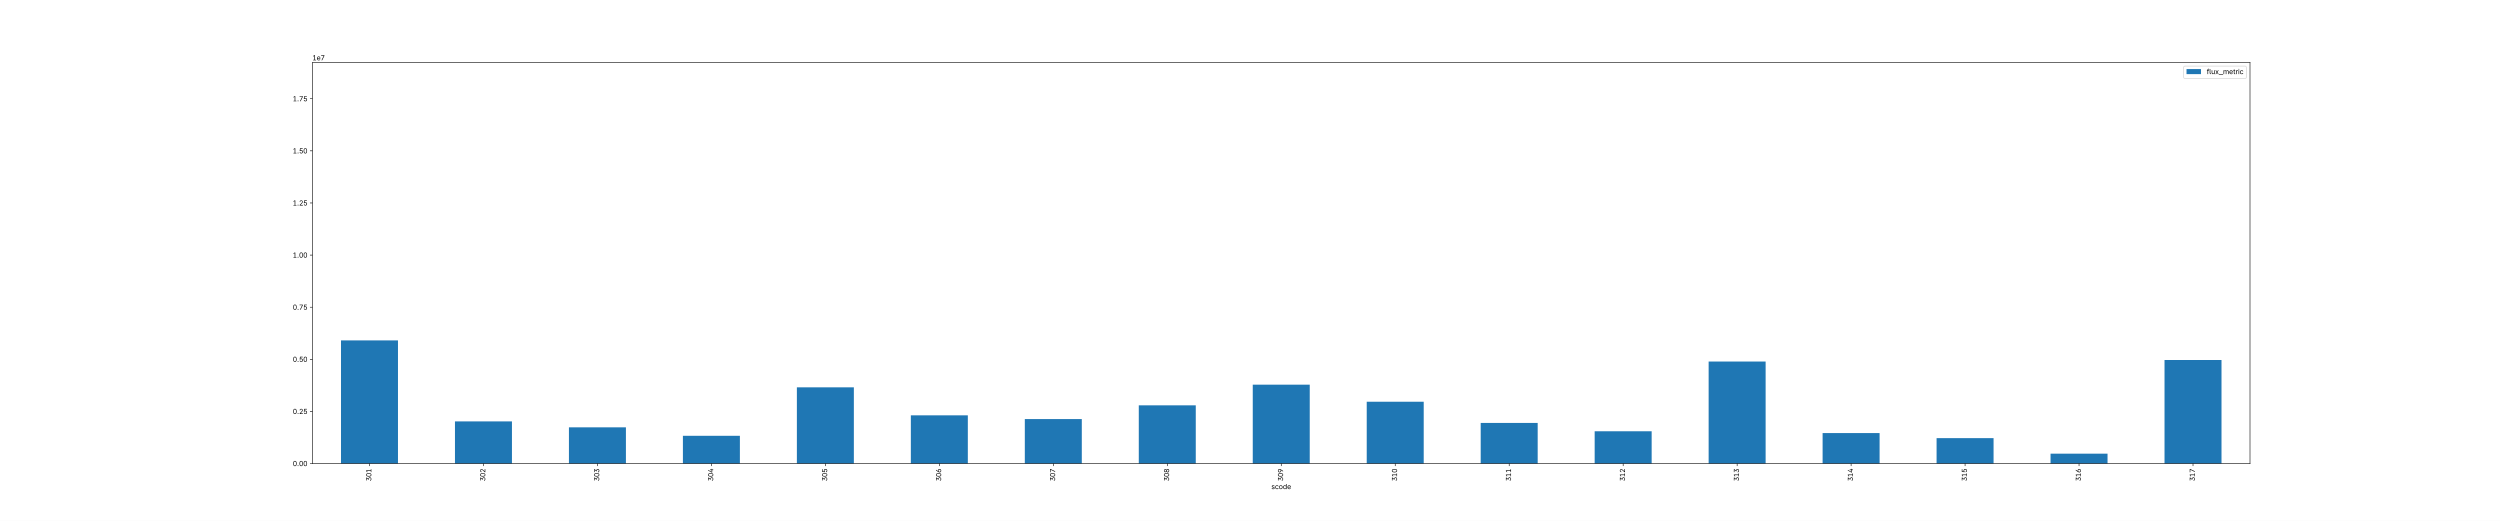
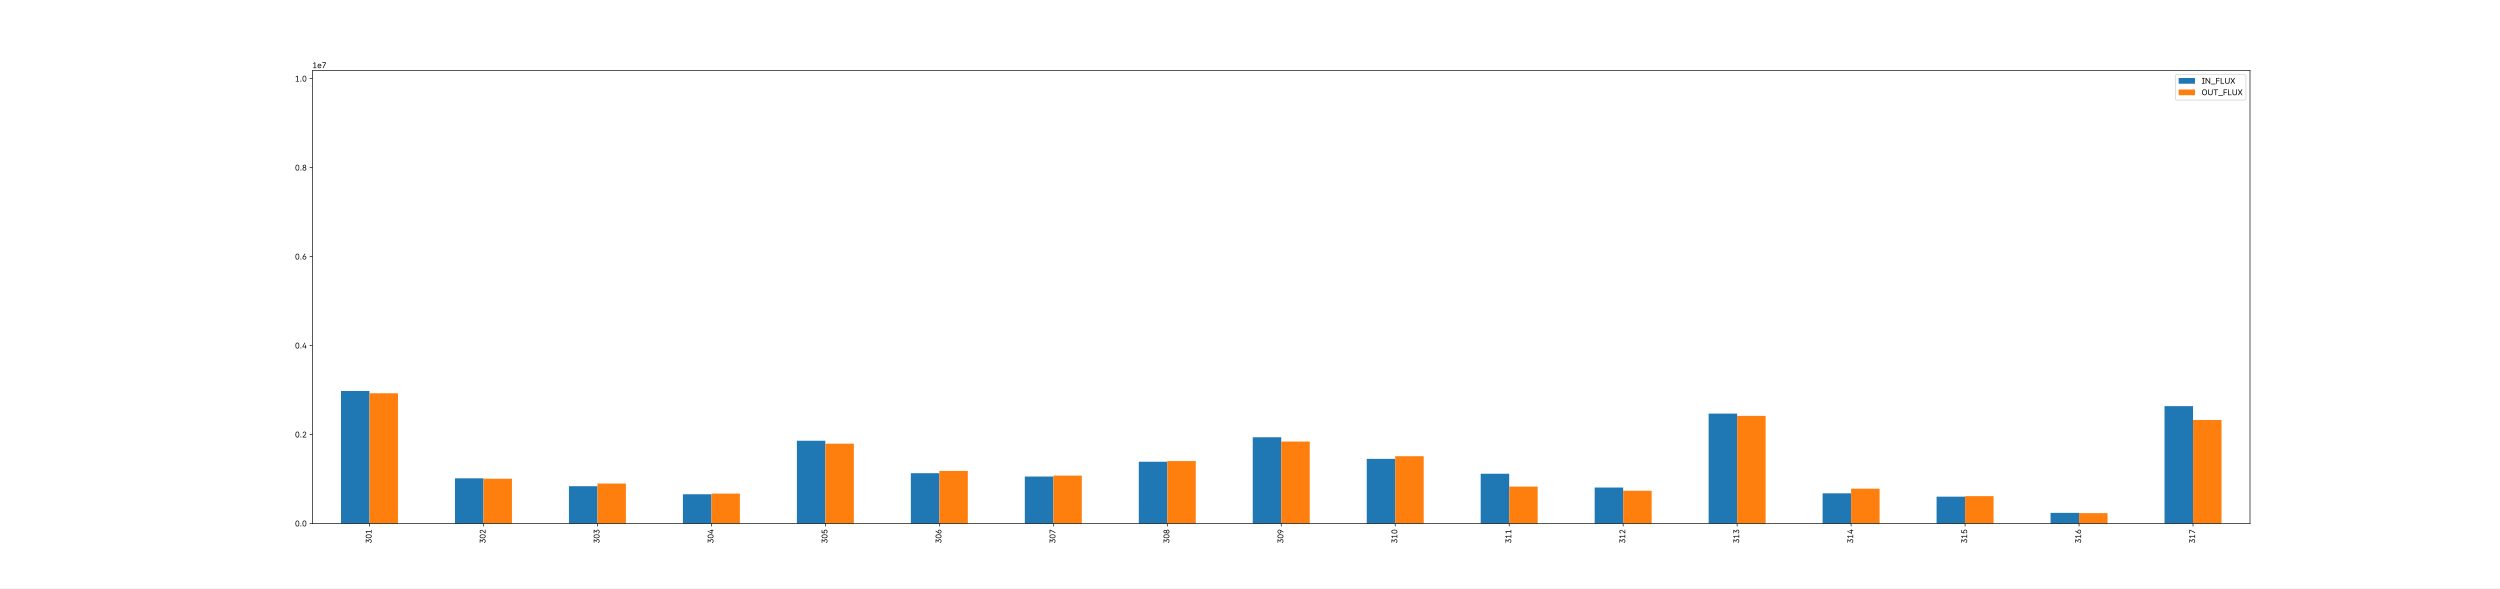
- <svg xmlns="http://www.w3.org/2000/svg" xmlns:xlink="http://www.w3.org/1999/xlink" width="3456pt" height="720pt" viewBox="0 0 3456 720" version="1.1">
+ <svg xmlns="http://www.w3.org/2000/svg" xmlns:xlink="http://www.w3.org/1999/xlink" width="3060pt" height="720pt" viewBox="0 0 3060 720" version="1.1">
  <defs>
    <style type="text/css">*{stroke-linejoin: round; stroke-linecap: butt}</style>
  </defs>
  <g id="figure_1">
    <g id="patch_1">
-       <path d="M 0 720  L 3456 720  L 3456 0  L 0 0  z " style="fill: #ffffff" />
+       <path d="M 0 720  L 3060 720  L 3060 0  L 0 0  z " style="fill: #ffffff" />
    </g>
    <g id="axes_1">
      <g id="patch_2">
-         <path d="M 432 640.8  L 3110.4 640.8  L 3110.4 86.4  L 432 86.4  z " style="fill: #ffffff" />
+         <path d="M 382.5 640.8  L 2754 640.8  L 2754 86.4  L 382.5 86.4  z " style="fill: #ffffff" />
      </g>
      <g id="patch_3">
-         <path d="M 471.388 640.8  L 550.165 640.8  L 550.165 470.548  L 471.388 470.548  z " clip-path="url(#p7e99a75a21)" style="fill: #1f77b4" />
+         <path d="M 417.375 640.8  L 452.25 640.8  L 452.25 478.588  L 417.375 478.588  z " clip-path="url(#p6470f93059)" style="fill: #1f77b4" />
      </g>
      <g id="patch_4">
-         <path d="M 628.941 640.8  L 707.718 640.8  L 707.718 582.51  L 628.941 582.51  z " clip-path="url(#p7e99a75a21)" style="fill: #1f77b4" />
+         <path d="M 556.875 640.8  L 591.75 640.8  L 591.75 585.468  L 556.875 585.468  z " clip-path="url(#p6470f93059)" style="fill: #1f77b4" />
      </g>
      <g id="patch_5">
-         <path d="M 786.494 640.8  L 865.271 640.8  L 865.271 590.714  L 786.494 590.714  z " clip-path="url(#p7e99a75a21)" style="fill: #1f77b4" />
+         <path d="M 696.375 640.8  L 731.25 640.8  L 731.25 595.101  L 696.375 595.101  z " clip-path="url(#p6470f93059)" style="fill: #1f77b4" />
      </g>
      <g id="patch_6">
-         <path d="M 944.047 640.8  L 1022.824 640.8  L 1022.824 602.447  L 944.047 602.447  z " clip-path="url(#p7e99a75a21)" style="fill: #1f77b4" />
+         <path d="M 835.875 640.8  L 870.75 640.8  L 870.75 604.973  L 835.875 604.973  z " clip-path="url(#p6470f93059)" style="fill: #1f77b4" />
      </g>
      <g id="patch_7">
-         <path d="M 1101.6 640.8  L 1180.376 640.8  L 1180.376 535.412  L 1101.6 535.412  z " clip-path="url(#p7e99a75a21)" style="fill: #1f77b4" />
+         <path d="M 975.375 640.8  L 1010.25 640.8  L 1010.25 539.424  L 975.375 539.424  z " clip-path="url(#p6470f93059)" style="fill: #1f77b4" />
      </g>
      <g id="patch_8">
-         <path d="M 1259.153 640.8  L 1337.929 640.8  L 1337.929 574.126  L 1259.153 574.126  z " clip-path="url(#p7e99a75a21)" style="fill: #1f77b4" />
+         <path d="M 1114.875 640.8  L 1149.75 640.8  L 1149.75 579.199  L 1114.875 579.199  z " clip-path="url(#p6470f93059)" style="fill: #1f77b4" />
      </g>
      <g id="patch_9">
-         <path d="M 1416.706 640.8  L 1495.482 640.8  L 1495.482 579.313  L 1416.706 579.313  z " clip-path="url(#p7e99a75a21)" style="fill: #1f77b4" />
+         <path d="M 1254.375 640.8  L 1289.25 640.8  L 1289.25 583.256  L 1254.375 583.256  z " clip-path="url(#p6470f93059)" style="fill: #1f77b4" />
      </g>
      <g id="patch_10">
-         <path d="M 1574.259 640.8  L 1653.035 640.8  L 1653.035 560.289  L 1574.259 560.289  z " clip-path="url(#p7e99a75a21)" style="fill: #1f77b4" />
+         <path d="M 1393.875 640.8  L 1428.75 640.8  L 1428.75 565.159  L 1393.875 565.159  z " clip-path="url(#p6470f93059)" style="fill: #1f77b4" />
      </g>
      <g id="patch_11">
-         <path d="M 1731.812 640.8  L 1810.588 640.8  L 1810.588 531.782  L 1731.812 531.782  z " clip-path="url(#p7e99a75a21)" style="fill: #1f77b4" />
+         <path d="M 1533.375 640.8  L 1568.25 640.8  L 1568.25 535.196  L 1533.375 535.196  z " clip-path="url(#p6470f93059)" style="fill: #1f77b4" />
      </g>
      <g id="patch_12">
-         <path d="M 1889.365 640.8  L 1968.141 640.8  L 1968.141 555.313  L 1889.365 555.313  z " clip-path="url(#p7e99a75a21)" style="fill: #1f77b4" />
+         <path d="M 1672.875 640.8  L 1707.75 640.8  L 1707.75 561.671  L 1672.875 561.671  z " clip-path="url(#p6470f93059)" style="fill: #1f77b4" />
      </g>
      <g id="patch_13">
-         <path d="M 2046.918 640.8  L 2125.694 640.8  L 2125.694 584.661  L 2046.918 584.661  z " clip-path="url(#p7e99a75a21)" style="fill: #1f77b4" />
+         <path d="M 1812.375 640.8  L 1847.25 640.8  L 1847.25 579.891  L 1812.375 579.891  z " clip-path="url(#p6470f93059)" style="fill: #1f77b4" />
      </g>
      <g id="patch_14">
-         <path d="M 2204.471 640.8  L 2283.247 640.8  L 2283.247 596.227  L 2204.471 596.227  z " clip-path="url(#p7e99a75a21)" style="fill: #1f77b4" />
+         <path d="M 1951.875 640.8  L 1986.75 640.8  L 1986.75 596.7  L 1951.875 596.7  z " clip-path="url(#p6470f93059)" style="fill: #1f77b4" />
      </g>
      <g id="patch_15">
-         <path d="M 2362.024 640.8  L 2440.8 640.8  L 2440.8 499.83  L 2362.024 499.83  z " clip-path="url(#p7e99a75a21)" style="fill: #1f77b4" />
+         <path d="M 2091.375 640.8  L 2126.25 640.8  L 2126.25 506.218  L 2091.375 506.218  z " clip-path="url(#p6470f93059)" style="fill: #1f77b4" />
      </g>
      <g id="patch_16">
-         <path d="M 2519.576 640.8  L 2598.353 640.8  L 2598.353 598.649  L 2519.576 598.649  z " clip-path="url(#p7e99a75a21)" style="fill: #1f77b4" />
+         <path d="M 2230.875 640.8  L 2265.75 640.8  L 2265.75 603.863  L 2230.875 603.863  z " clip-path="url(#p6470f93059)" style="fill: #1f77b4" />
      </g>
      <g id="patch_17">
-         <path d="M 2677.129 640.8  L 2755.906 640.8  L 2755.906 605.645  L 2677.129 605.645  z " clip-path="url(#p7e99a75a21)" style="fill: #1f77b4" />
+         <path d="M 2370.375 640.8  L 2405.25 640.8  L 2405.25 607.907  L 2370.375 607.907  z " clip-path="url(#p6470f93059)" style="fill: #1f77b4" />
      </g>
      <g id="patch_18">
-         <path d="M 2834.682 640.8  L 2913.459 640.8  L 2913.459 627.177  L 2834.682 627.177  z " clip-path="url(#p7e99a75a21)" style="fill: #1f77b4" />
+         <path d="M 2509.875 640.8  L 2544.75 640.8  L 2544.75 627.752  L 2509.875 627.752  z " clip-path="url(#p6470f93059)" style="fill: #1f77b4" />
      </g>
      <g id="patch_19">
-         <path d="M 2992.235 640.8  L 3071.012 640.8  L 3071.012 497.664  L 2992.235 497.664  z " clip-path="url(#p7e99a75a21)" style="fill: #1f77b4" />
+         <path d="M 2649.375 640.8  L 2684.25 640.8  L 2684.25 497.101  L 2649.375 497.101  z " clip-path="url(#p6470f93059)" style="fill: #1f77b4" />
+       </g>
+       <g id="patch_20">
+         <path d="M 452.25 640.8  L 487.125 640.8  L 487.125 481.322  L 452.25 481.322  z " clip-path="url(#p6470f93059)" style="fill: #ff7f0e" />
+       </g>
+       <g id="patch_21">
+         <path d="M 591.75 640.8  L 626.625 640.8  L 626.625 585.979  L 591.75 585.979  z " clip-path="url(#p6470f93059)" style="fill: #ff7f0e" />
+       </g>
+       <g id="patch_22">
+         <path d="M 731.25 640.8  L 766.125 640.8  L 766.125 591.86  L 731.25 591.86  z " clip-path="url(#p6470f93059)" style="fill: #ff7f0e" />
+       </g>
+       <g id="patch_23">
+         <path d="M 870.75 640.8  L 905.625 640.8  L 905.625 604.159  L 870.75 604.159  z " clip-path="url(#p6470f93059)" style="fill: #ff7f0e" />
+       </g>
+       <g id="patch_24">
+         <path d="M 1010.25 640.8  L 1045.125 640.8  L 1045.125 543.046  L 1010.25 543.046  z " clip-path="url(#p6470f93059)" style="fill: #ff7f0e" />
+       </g>
+       <g id="patch_25">
+         <path d="M 1149.75 640.8  L 1184.625 640.8  L 1184.625 576.422  L 1149.75 576.422  z " clip-path="url(#p6470f93059)" style="fill: #ff7f0e" />
+       </g>
+       <g id="patch_26">
+         <path d="M 1289.25 640.8  L 1324.125 640.8  L 1324.125 582.165  L 1289.25 582.165  z " clip-path="url(#p6470f93059)" style="fill: #ff7f0e" />
+       </g>
+       <g id="patch_27">
+         <path d="M 1428.75 640.8  L 1463.625 640.8  L 1463.625 564.315  L 1428.75 564.315  z " clip-path="url(#p6470f93059)" style="fill: #ff7f0e" />
+       </g>
+       <g id="patch_28">
+         <path d="M 1568.25 640.8  L 1603.125 640.8  L 1603.125 540.416  L 1568.25 540.416  z " clip-path="url(#p6470f93059)" style="fill: #ff7f0e" />
+       </g>
+       <g id="patch_29">
+         <path d="M 1707.75 640.8  L 1742.625 640.8  L 1742.625 558.4  L 1707.75 558.4  z " clip-path="url(#p6470f93059)" style="fill: #ff7f0e" />
+       </g>
+       <g id="patch_30">
+         <path d="M 1847.25 640.8  L 1882.125 640.8  L 1882.125 595.636  L 1847.25 595.636  z " clip-path="url(#p6470f93059)" style="fill: #ff7f0e" />
+       </g>
+       <g id="patch_31">
+         <path d="M 1986.75 640.8  L 2021.625 640.8  L 2021.625 600.679  L 1986.75 600.679  z " clip-path="url(#p6470f93059)" style="fill: #ff7f0e" />
+       </g>
+       <g id="patch_32">
+         <path d="M 2126.25 640.8  L 2161.125 640.8  L 2161.125 509.02  L 2126.25 509.02  z " clip-path="url(#p6470f93059)" style="fill: #ff7f0e" />
+       </g>
+       <g id="patch_33">
+         <path d="M 2265.75 640.8  L 2300.625 640.8  L 2300.625 598.093  L 2265.75 598.093  z " clip-path="url(#p6470f93059)" style="fill: #ff7f0e" />
+       </g>
+       <g id="patch_34">
+         <path d="M 2405.25 640.8  L 2440.125 640.8  L 2440.125 607.264  L 2405.25 607.264  z " clip-path="url(#p6470f93059)" style="fill: #ff7f0e" />
+       </g>
+       <g id="patch_35">
+         <path d="M 2544.75 640.8  L 2579.625 640.8  L 2579.625 628.107  L 2544.75 628.107  z " clip-path="url(#p6470f93059)" style="fill: #ff7f0e" />
+       </g>
+       <g id="patch_36">
+         <path d="M 2684.25 640.8  L 2719.125 640.8  L 2719.125 514.045  L 2684.25 514.045  z " clip-path="url(#p6470f93059)" style="fill: #ff7f0e" />
      </g>
      <g id="matplotlib.axis_1">
        <g id="xtick_1">
          <g id="line2d_1">
            <defs>
-               <path id="mb39571a59a" d="M 0 0  L 0 3.5  " style="stroke: #000000; stroke-width: 0.8" />
+               <path id="m55c221cd08" d="M 0 0  L 0 3.5  " style="stroke: #000000; stroke-width: 0.8" />
            </defs>
            <g>
-               <use xlink:href="#mb39571a59a" x="510.776" y="640.8" style="stroke: #000000; stroke-width: 0.8" />
+               <use xlink:href="#m55c221cd08" x="452.25" y="640.8" style="stroke: #000000; stroke-width: 0.8" />
            </g>
          </g>
          <g id="text_1">
-             <g transform="translate(513.3155 665.0875) rotate(-90) scale(0.1 -0.1)">
+             <g transform="translate(454.7891 665.0875) rotate(-90) scale(0.1 -0.1)">
              <defs>
                <path id="PretendardGOV-Regular-33" d="M 900 1144  Q 922 922 1048 762  Q 1175 603 1381 520  Q 1588 438 1844 438  Q 2119 438 2336 534  Q 2553 631 2678 823  Q 2803 1016 2800 1288  Q 2803 1547 2689 1755  Q 2575 1963 2325 2088  Q 2075 2213 1688 2213  L 1319 2213  L 1319 2656  L 2425 3988  L 2425 4025  L 544 4025  L 544 4525  L 3181 4525  L 3181 4119  L 2000 2681  L 2000 2644  Q 2384 2622 2693 2439  Q 3003 2256 3179 1953  Q 3356 1650 3356 1281  Q 3356 897 3161 590  Q 2966 284 2619 110  Q 2272 -63 1831 -63  Q 1428 -63 1093 82  Q 759 228 554 501  Q 350 775 325 1144  L 900 1144  z " transform="scale(0.015625)" />
                <path id="PretendardGOV-Regular-30" d="M 1844 -63  Q 1359 -63 1018 187  Q 678 438 501 920  Q 325 1403 325 2088  L 325 2438  Q 325 3125 501 3606  Q 678 4088 1018 4338  Q 1359 4588 1844 4588  Q 2325 4588 2664 4338  Q 3003 4088 3179 3606  Q 3356 3125 3356 2438  L 3356 2088  Q 3356 1403 3179 920  Q 3003 438 2664 187  Q 2325 -63 1844 -63  z M 1844 431  Q 2813 431 2813 2081  L 2813 2438  Q 2813 4094 1844 4094  Q 1356 4094 1115 3681  Q 875 3269 875 2438  L 875 2081  Q 875 1256 1115 843  Q 1356 431 1844 431  z " transform="scale(0.015625)" />
                <path id="PretendardGOV-Regular-31" d="M 2163 456  L 3144 456  L 3144 0  L 569 0  L 569 456  L 1600 456  L 1600 3938  L 1575 3938  L 569 3269  L 569 3844  L 1600 4525  L 2163 4525  L 2163 456  z " transform="scale(0.015625)" />
              </defs>
              <use xlink:href="#PretendardGOV-Regular-33" />
              <use xlink:href="#PretendardGOV-Regular-30" x="57.617" />
              <use xlink:href="#PretendardGOV-Regular-31" x="115.234" />
            </g>
          </g>
        </g>
        <g id="xtick_2">
          <g id="line2d_2">
            <g>
-               <use xlink:href="#mb39571a59a" x="668.329" y="640.8" style="stroke: #000000; stroke-width: 0.8" />
+               <use xlink:href="#m55c221cd08" x="591.75" y="640.8" style="stroke: #000000; stroke-width: 0.8" />
            </g>
          </g>
          <g id="text_2">
-             <g transform="translate(670.8685 665.0875) rotate(-90) scale(0.1 -0.1)">
+             <g transform="translate(594.2891 665.0875) rotate(-90) scale(0.1 -0.1)">
              <defs>
                <path id="PretendardGOV-Regular-32" d="M 481 406  L 1956 2038  Q 2238 2350 2391 2550  Q 2544 2750 2623 2937  Q 2703 3125 2706 3331  Q 2703 3559 2592 3734  Q 2481 3909 2290 4004  Q 2100 4100 1863 4100  Q 1613 4100 1427 3995  Q 1241 3891 1139 3697  Q 1038 3503 1038 3250  L 500 3250  Q 500 3641 679 3945  Q 859 4250 1175 4419  Q 1491 4588 1881 4588  Q 2266 4588 2573 4420  Q 2881 4253 3054 3965  Q 3228 3678 3231 3331  Q 3228 3075 3139 2840  Q 3050 2606 2839 2317  Q 2628 2028 2238 1606  L 1250 538  L 1250 500  L 3306 500  L 3306 0  L 481 0  L 481 406  z " transform="scale(0.015625)" />
              </defs>
              <use xlink:href="#PretendardGOV-Regular-33" />
              <use xlink:href="#PretendardGOV-Regular-30" x="57.617" />
              <use xlink:href="#PretendardGOV-Regular-32" x="115.234" />
            </g>
          </g>
        </g>
        <g id="xtick_3">
          <g id="line2d_3">
            <g>
-               <use xlink:href="#mb39571a59a" x="825.882" y="640.8" style="stroke: #000000; stroke-width: 0.8" />
+               <use xlink:href="#m55c221cd08" x="731.25" y="640.8" style="stroke: #000000; stroke-width: 0.8" />
            </g>
          </g>
          <g id="text_3">
-             <g transform="translate(828.4214 665.0875) rotate(-90) scale(0.1 -0.1)">
+             <g transform="translate(733.7891 665.0875) rotate(-90) scale(0.1 -0.1)">
              <use xlink:href="#PretendardGOV-Regular-33" />
              <use xlink:href="#PretendardGOV-Regular-30" x="57.617" />
              <use xlink:href="#PretendardGOV-Regular-33" x="115.234" />
            </g>
          </g>
        </g>
        <g id="xtick_4">
          <g id="line2d_4">
            <g>
-               <use xlink:href="#mb39571a59a" x="983.435" y="640.8" style="stroke: #000000; stroke-width: 0.8" />
+               <use xlink:href="#m55c221cd08" x="870.75" y="640.8" style="stroke: #000000; stroke-width: 0.8" />
            </g>
          </g>
          <g id="text_4">
-             <g transform="translate(985.9744 665.0875) rotate(-90) scale(0.1 -0.1)">
+             <g transform="translate(873.2891 665.0875) rotate(-90) scale(0.1 -0.1)">
              <defs>
                <path id="PretendardGOV-Regular-34" d="M 231 1388  L 1994 4525  L 2550 4525  L 825 1456  L 825 1419  L 2313 1419  L 2313 2831  L 2844 2831  L 2844 1419  L 3450 1419  L 3450 925  L 2844 925  L 2844 0  L 2313 0  L 2313 925  L 231 925  L 231 1388  z " transform="scale(0.015625)" />
              </defs>
              <use xlink:href="#PretendardGOV-Regular-33" />
              <use xlink:href="#PretendardGOV-Regular-30" x="57.617" />
              <use xlink:href="#PretendardGOV-Regular-34" x="115.234" />
            </g>
          </g>
        </g>
        <g id="xtick_5">
          <g id="line2d_5">
            <g>
-               <use xlink:href="#mb39571a59a" x="1140.988" y="640.8" style="stroke: #000000; stroke-width: 0.8" />
+               <use xlink:href="#m55c221cd08" x="1010.25" y="640.8" style="stroke: #000000; stroke-width: 0.8" />
            </g>
          </g>
          <g id="text_5">
-             <g transform="translate(1143.527 665.0875) rotate(-90) scale(0.1 -0.1)">
+             <g transform="translate(1012.789 665.0875) rotate(-90) scale(0.1 -0.1)">
              <defs>
                <path id="PretendardGOV-Regular-35" d="M 1888 -63  Q 1500 -63 1183 92  Q 866 247 677 520  Q 488 794 469 1138  L 1025 1138  Q 1041 938 1158 777  Q 1275 616 1467 523  Q 1659 431 1888 431  Q 2159 431 2373 561  Q 2588 691 2709 919  Q 2831 1147 2831 1431  Q 2831 1725 2704 1956  Q 2578 2188 2354 2320  Q 2131 2453 1850 2456  Q 1572 2463 1373 2366  Q 1175 2269 1063 2050  L 513 2050  L 813 4525  L 3175 4525  L 3175 4025  L 1294 4025  L 1138 2700  L 1188 2700  Q 1309 2816 1514 2889  Q 1719 2963 1944 2963  Q 2350 2963 2678 2766  Q 3006 2569 3193 2222  Q 3381 1875 3381 1444  Q 3381 1016 3187 672  Q 2994 328 2653 132  Q 2313 -63 1888 -63  z " transform="scale(0.015625)" />
              </defs>
              <use xlink:href="#PretendardGOV-Regular-33" />
              <use xlink:href="#PretendardGOV-Regular-30" x="57.617" />
              <use xlink:href="#PretendardGOV-Regular-35" x="115.234" />
            </g>
          </g>
        </g>
        <g id="xtick_6">
          <g id="line2d_6">
            <g>
-               <use xlink:href="#mb39571a59a" x="1298.541" y="640.8" style="stroke: #000000; stroke-width: 0.8" />
+               <use xlink:href="#m55c221cd08" x="1149.75" y="640.8" style="stroke: #000000; stroke-width: 0.8" />
            </g>
          </g>
          <g id="text_6">
-             <g transform="translate(1301.08 665.0875) rotate(-90) scale(0.1 -0.1)">
+             <g transform="translate(1152.289 665.0875) rotate(-90) scale(0.1 -0.1)">
              <defs>
                <path id="PretendardGOV-Regular-36" d="M 1838 -63  Q 1416 -63 1064 131  Q 713 325 509 659  Q 306 994 306 1394  Q 306 1734 473 2104  Q 641 2475 1000 3006  L 2019 4525  L 2663 4525  L 1444 2713  L 1475 2688  Q 1550 2763 1694 2809  Q 1838 2856 2031 2856  Q 2419 2856 2728 2662  Q 3038 2469 3209 2134  Q 3381 1800 3381 1394  Q 3381 994 3175 659  Q 2969 325 2616 131  Q 2263 -63 1838 -63  z M 1844 431  Q 2131 431 2356 556  Q 2581 681 2706 906  Q 2831 1131 2831 1419  Q 2831 1706 2706 1932  Q 2581 2159 2356 2286  Q 2131 2413 1844 2413  Q 1556 2413 1329 2286  Q 1103 2159 976 1932  Q 850 1706 850 1419  Q 850 1131 976 906  Q 1103 681 1329 556  Q 1556 431 1844 431  z " transform="scale(0.015625)" />
              </defs>
              <use xlink:href="#PretendardGOV-Regular-33" />
              <use xlink:href="#PretendardGOV-Regular-30" x="57.617" />
              <use xlink:href="#PretendardGOV-Regular-36" x="115.234" />
            </g>
          </g>
        </g>
        <g id="xtick_7">
          <g id="line2d_7">
            <g>
-               <use xlink:href="#mb39571a59a" x="1456.094" y="640.8" style="stroke: #000000; stroke-width: 0.8" />
+               <use xlink:href="#m55c221cd08" x="1289.25" y="640.8" style="stroke: #000000; stroke-width: 0.8" />
            </g>
          </g>
          <g id="text_7">
-             <g transform="translate(1458.633 665.0875) rotate(-90) scale(0.1 -0.1)">
+             <g transform="translate(1291.789 665.0875) rotate(-90) scale(0.1 -0.1)">
              <defs>
                <path id="PretendardGOV-Regular-37" d="M 2681 3994  L 2681 4025  L 425 4025  L 425 4525  L 3275 4525  L 3275 4000  L 1313 0  L 719 0  L 2681 3994  z " transform="scale(0.015625)" />
              </defs>
              <use xlink:href="#PretendardGOV-Regular-33" />
              <use xlink:href="#PretendardGOV-Regular-30" x="57.617" />
              <use xlink:href="#PretendardGOV-Regular-37" x="115.234" />
            </g>
          </g>
        </g>
        <g id="xtick_8">
          <g id="line2d_8">
            <g>
-               <use xlink:href="#mb39571a59a" x="1613.647" y="640.8" style="stroke: #000000; stroke-width: 0.8" />
+               <use xlink:href="#m55c221cd08" x="1428.75" y="640.8" style="stroke: #000000; stroke-width: 0.8" />
            </g>
          </g>
          <g id="text_8">
-             <g transform="translate(1616.186 665.0875) rotate(-90) scale(0.1 -0.1)">
+             <g transform="translate(1431.289 665.0875) rotate(-90) scale(0.1 -0.1)">
              <defs>
                <path id="PretendardGOV-Regular-38" d="M 1844 -63  Q 1394 -63 1042 100  Q 691 263 495 550  Q 300 838 300 1200  Q 300 1481 415 1728  Q 531 1975 731 2139  Q 931 2303 1175 2350  L 1175 2375  Q 959 2431 800 2578  Q 641 2725 553 2936  Q 466 3147 463 3388  Q 466 3728 644 4001  Q 822 4275 1136 4431  Q 1450 4588 1844 4588  Q 2231 4588 2543 4431  Q 2856 4275 3036 4001  Q 3216 3728 3219 3388  Q 3216 3147 3127 2936  Q 3038 2725 2878 2578  Q 2719 2431 2506 2375  L 2506 2350  Q 2750 2303 2950 2139  Q 3150 1975 3267 1728  Q 3384 1481 3388 1200  Q 3384 838 3187 550  Q 2991 263 2641 100  Q 2291 -63 1844 -63  z M 1844 431  Q 2144 431 2366 531  Q 2588 631 2706 811  Q 2825 991 2825 1231  Q 2825 1481 2698 1679  Q 2572 1878 2348 1989  Q 2125 2100 1844 2100  Q 1563 2100 1336 1987  Q 1109 1875 982 1678  Q 856 1481 863 1231  Q 856 994 975 812  Q 1094 631 1317 531  Q 1541 431 1844 431  z M 1844 2575  Q 2081 2575 2270 2670  Q 2459 2766 2564 2941  Q 2669 3116 2669 3344  Q 2669 3569 2564 3741  Q 2459 3913 2271 4006  Q 2084 4100 1844 4100  Q 1597 4100 1408 4006  Q 1219 3913 1116 3741  Q 1013 3569 1013 3344  Q 1013 3116 1119 2941  Q 1225 2766 1414 2670  Q 1603 2575 1844 2575  z " transform="scale(0.015625)" />
              </defs>
              <use xlink:href="#PretendardGOV-Regular-33" />
              <use xlink:href="#PretendardGOV-Regular-30" x="57.617" />
              <use xlink:href="#PretendardGOV-Regular-38" x="115.234" />
            </g>
          </g>
        </g>
        <g id="xtick_9">
          <g id="line2d_9">
            <g>
-               <use xlink:href="#mb39571a59a" x="1771.2" y="640.8" style="stroke: #000000; stroke-width: 0.8" />
+               <use xlink:href="#m55c221cd08" x="1568.25" y="640.8" style="stroke: #000000; stroke-width: 0.8" />
            </g>
          </g>
          <g id="text_9">
-             <g transform="translate(1773.739 665.0875) rotate(-90) scale(0.1 -0.1)">
+             <g transform="translate(1570.789 665.0875) rotate(-90) scale(0.1 -0.1)">
              <defs>
                <path id="PretendardGOV-Regular-39" d="M 1850 4588  Q 2272 4588 2623 4394  Q 2975 4200 3178 3865  Q 3381 3531 3381 3131  Q 3381 2791 3214 2420  Q 3047 2050 2688 1519  L 1669 0  L 1025 0  L 2244 1813  L 2213 1838  Q 2138 1763 1994 1716  Q 1850 1669 1656 1669  Q 1269 1669 959 1862  Q 650 2056 478 2390  Q 306 2725 306 3131  Q 306 3531 512 3865  Q 719 4200 1072 4394  Q 1425 4588 1850 4588  z M 1844 4094  Q 1556 4094 1331 3969  Q 1106 3844 981 3619  Q 856 3394 856 3106  Q 856 2819 981 2592  Q 1106 2366 1331 2239  Q 1556 2113 1844 2113  Q 2131 2113 2357 2239  Q 2584 2366 2711 2592  Q 2838 2819 2838 3106  Q 2838 3394 2711 3619  Q 2584 3844 2357 3969  Q 2131 4094 1844 4094  z " transform="scale(0.015625)" />
              </defs>
              <use xlink:href="#PretendardGOV-Regular-33" />
              <use xlink:href="#PretendardGOV-Regular-30" x="57.617" />
              <use xlink:href="#PretendardGOV-Regular-39" x="115.234" />
            </g>
          </g>
        </g>
        <g id="xtick_10">
          <g id="line2d_10">
            <g>
-               <use xlink:href="#mb39571a59a" x="1928.753" y="640.8" style="stroke: #000000; stroke-width: 0.8" />
+               <use xlink:href="#m55c221cd08" x="1707.75" y="640.8" style="stroke: #000000; stroke-width: 0.8" />
            </g>
          </g>
          <g id="text_10">
-             <g transform="translate(1931.292 665.0875) rotate(-90) scale(0.1 -0.1)">
+             <g transform="translate(1710.289 665.0875) rotate(-90) scale(0.1 -0.1)">
              <use xlink:href="#PretendardGOV-Regular-33" />
              <use xlink:href="#PretendardGOV-Regular-31" x="57.617" />
              <use xlink:href="#PretendardGOV-Regular-30" x="115.234" />
            </g>
          </g>
        </g>
        <g id="xtick_11">
          <g id="line2d_11">
            <g>
-               <use xlink:href="#mb39571a59a" x="2086.306" y="640.8" style="stroke: #000000; stroke-width: 0.8" />
+               <use xlink:href="#m55c221cd08" x="1847.25" y="640.8" style="stroke: #000000; stroke-width: 0.8" />
            </g>
          </g>
          <g id="text_11">
-             <g transform="translate(2088.845 665.0875) rotate(-90) scale(0.1 -0.1)">
+             <g transform="translate(1849.789 665.0875) rotate(-90) scale(0.1 -0.1)">
              <use xlink:href="#PretendardGOV-Regular-33" />
              <use xlink:href="#PretendardGOV-Regular-31" x="57.617" />
              <use xlink:href="#PretendardGOV-Regular-31" x="115.234" />
            </g>
          </g>
        </g>
        <g id="xtick_12">
          <g id="line2d_12">
            <g>
-               <use xlink:href="#mb39571a59a" x="2243.859" y="640.8" style="stroke: #000000; stroke-width: 0.8" />
+               <use xlink:href="#m55c221cd08" x="1986.75" y="640.8" style="stroke: #000000; stroke-width: 0.8" />
            </g>
          </g>
          <g id="text_12">
-             <g transform="translate(2246.398 665.0875) rotate(-90) scale(0.1 -0.1)">
+             <g transform="translate(1989.289 665.0875) rotate(-90) scale(0.1 -0.1)">
              <use xlink:href="#PretendardGOV-Regular-33" />
              <use xlink:href="#PretendardGOV-Regular-31" x="57.617" />
              <use xlink:href="#PretendardGOV-Regular-32" x="115.234" />
            </g>
          </g>
        </g>
        <g id="xtick_13">
          <g id="line2d_13">
            <g>
-               <use xlink:href="#mb39571a59a" x="2401.412" y="640.8" style="stroke: #000000; stroke-width: 0.8" />
+               <use xlink:href="#m55c221cd08" x="2126.25" y="640.8" style="stroke: #000000; stroke-width: 0.8" />
            </g>
          </g>
          <g id="text_13">
-             <g transform="translate(2403.951 665.0875) rotate(-90) scale(0.1 -0.1)">
+             <g transform="translate(2128.789 665.0875) rotate(-90) scale(0.1 -0.1)">
              <use xlink:href="#PretendardGOV-Regular-33" />
              <use xlink:href="#PretendardGOV-Regular-31" x="57.617" />
              <use xlink:href="#PretendardGOV-Regular-33" x="115.234" />
            </g>
          </g>
        </g>
        <g id="xtick_14">
          <g id="line2d_14">
            <g>
-               <use xlink:href="#mb39571a59a" x="2558.965" y="640.8" style="stroke: #000000; stroke-width: 0.8" />
+               <use xlink:href="#m55c221cd08" x="2265.75" y="640.8" style="stroke: #000000; stroke-width: 0.8" />
            </g>
          </g>
          <g id="text_14">
-             <g transform="translate(2561.504 665.0875) rotate(-90) scale(0.1 -0.1)">
+             <g transform="translate(2268.289 665.0875) rotate(-90) scale(0.1 -0.1)">
              <use xlink:href="#PretendardGOV-Regular-33" />
              <use xlink:href="#PretendardGOV-Regular-31" x="57.617" />
              <use xlink:href="#PretendardGOV-Regular-34" x="115.234" />
            </g>
          </g>
        </g>
        <g id="xtick_15">
          <g id="line2d_15">
            <g>
-               <use xlink:href="#mb39571a59a" x="2716.518" y="640.8" style="stroke: #000000; stroke-width: 0.8" />
+               <use xlink:href="#m55c221cd08" x="2405.25" y="640.8" style="stroke: #000000; stroke-width: 0.8" />
            </g>
          </g>
          <g id="text_15">
-             <g transform="translate(2719.057 665.0875) rotate(-90) scale(0.1 -0.1)">
+             <g transform="translate(2407.789 665.0875) rotate(-90) scale(0.1 -0.1)">
              <use xlink:href="#PretendardGOV-Regular-33" />
              <use xlink:href="#PretendardGOV-Regular-31" x="57.617" />
              <use xlink:href="#PretendardGOV-Regular-35" x="115.234" />
            </g>
          </g>
        </g>
        <g id="xtick_16">
          <g id="line2d_16">
            <g>
-               <use xlink:href="#mb39571a59a" x="2874.071" y="640.8" style="stroke: #000000; stroke-width: 0.8" />
+               <use xlink:href="#m55c221cd08" x="2544.75" y="640.8" style="stroke: #000000; stroke-width: 0.8" />
            </g>
          </g>
          <g id="text_16">
-             <g transform="translate(2876.61 665.0875) rotate(-90) scale(0.1 -0.1)">
+             <g transform="translate(2547.289 665.0875) rotate(-90) scale(0.1 -0.1)">
              <use xlink:href="#PretendardGOV-Regular-33" />
              <use xlink:href="#PretendardGOV-Regular-31" x="57.617" />
              <use xlink:href="#PretendardGOV-Regular-36" x="115.234" />
            </g>
          </g>
        </g>
        <g id="xtick_17">
          <g id="line2d_17">
            <g>
-               <use xlink:href="#mb39571a59a" x="3031.624" y="640.8" style="stroke: #000000; stroke-width: 0.8" />
+               <use xlink:href="#m55c221cd08" x="2684.25" y="640.8" style="stroke: #000000; stroke-width: 0.8" />
            </g>
          </g>
          <g id="text_17">
-             <g transform="translate(3034.163 665.0875) rotate(-90) scale(0.1 -0.1)">
+             <g transform="translate(2686.789 665.0875) rotate(-90) scale(0.1 -0.1)">
              <use xlink:href="#PretendardGOV-Regular-33" />
              <use xlink:href="#PretendardGOV-Regular-31" x="57.617" />
              <use xlink:href="#PretendardGOV-Regular-37" x="115.234" />
            </g>
-           </g>
-         </g>
-         <g id="text_18">
-           <g transform="translate(1757.518 676.1578) scale(0.1 -0.1)">
-             <defs>
-               <path id="PretendardGOV-Regular-73" d="M 2319 2513  Q 2259 2734 2089 2857  Q 1919 2981 1631 2981  Q 1425 2981 1261 2914  Q 1097 2847 1005 2730  Q 913 2613 913 2469  Q 913 2300 1055 2181  Q 1197 2063 1494 1994  L 2000 1869  Q 2456 1759 2681 1532  Q 2906 1306 2906 950  Q 2906 653 2748 423  Q 2591 194 2291 62  Q 1991 -69 1575 -69  Q 1003 -69 668 176  Q 334 422 269 888  L 831 888  Q 878 641 1059 520  Q 1241 400 1563 400  Q 1925 400 2137 540  Q 2350 681 2350 919  Q 2350 1100 2215 1220  Q 2081 1341 1794 1406  L 1281 1525  Q 838 1628 606 1862  Q 375 2097 375 2438  Q 375 2725 533 2953  Q 691 3181 977 3309  Q 1263 3438 1631 3438  Q 1975 3438 2237 3322  Q 2500 3206 2654 2997  Q 2809 2788 2844 2513  L 2319 2513  z " transform="scale(0.015625)" />
-               <path id="PretendardGOV-Regular-63" d="M 1819 -69  Q 1347 -69 995 154  Q 644 378 456 775  Q 269 1172 269 1681  Q 269 2194 461 2592  Q 653 2991 1001 3214  Q 1350 3438 1806 3438  Q 2166 3438 2456 3305  Q 2747 3172 2930 2930  Q 3113 2688 3156 2369  L 2619 2369  Q 2581 2531 2475 2665  Q 2369 2800 2201 2881  Q 2034 2963 1819 2963  Q 1519 2963 1289 2806  Q 1059 2650 932 2364  Q 806 2078 806 1700  Q 806 1309 929 1018  Q 1053 728 1283 570  Q 1513 413 1819 413  Q 2122 413 2336 567  Q 2550 722 2619 1000  L 3156 1000  Q 3113 694 2938 451  Q 2763 209 2475 70  Q 2188 -69 1819 -69  z " transform="scale(0.015625)" />
-               <path id="PretendardGOV-Regular-6f" d="M 1819 -69  Q 1359 -69 1007 148  Q 656 366 462 762  Q 269 1159 269 1681  Q 269 2203 462 2601  Q 656 3000 1007 3219  Q 1359 3438 1819 3438  Q 2275 3438 2623 3219  Q 2972 3000 3164 2601  Q 3356 2203 3356 1681  Q 3356 1159 3164 762  Q 2972 366 2623 148  Q 2275 -69 1819 -69  z M 1819 406  Q 2147 406 2372 579  Q 2597 753 2708 1042  Q 2819 1331 2819 1681  Q 2819 2031 2708 2322  Q 2597 2613 2372 2788  Q 2147 2963 1819 2963  Q 1484 2963 1257 2788  Q 1031 2613 918 2322  Q 806 2031 806 1681  Q 806 1331 918 1042  Q 1031 753 1257 579  Q 1484 406 1819 406  z " transform="scale(0.015625)" />
-               <path id="PretendardGOV-Regular-64" d="M 1713 -69  Q 1291 -69 964 147  Q 638 363 453 761  Q 269 1159 269 1688  Q 269 2216 453 2612  Q 638 3009 966 3223  Q 1294 3438 1719 3438  Q 2019 3438 2216 3339  Q 2413 3241 2506 3130  Q 2600 3019 2700 2856  L 2738 2856  L 2738 4525  L 3281 4525  L 3281 0  L 2756 0  L 2756 519  L 2700 519  Q 2594 353 2498 240  Q 2403 128 2206 29  Q 2009 -69 1713 -69  z M 1788 413  Q 2091 413 2309 573  Q 2528 734 2642 1026  Q 2756 1319 2756 1700  Q 2756 2078 2645 2361  Q 2534 2644 2315 2800  Q 2097 2956 1788 2956  Q 1472 2956 1253 2792  Q 1034 2628 923 2343  Q 813 2059 813 1700  Q 813 1331 923 1039  Q 1034 747 1254 580  Q 1475 413 1788 413  z " transform="scale(0.015625)" />
-               <path id="PretendardGOV-Regular-65" d="M 1856 -69  Q 1372 -69 1012 147  Q 653 363 461 756  Q 269 1150 269 1669  Q 269 2188 461 2589  Q 653 2991 1001 3214  Q 1350 3438 1806 3438  Q 2191 3438 2522 3267  Q 2853 3097 3061 2717  Q 3269 2338 3269 1744  L 3269 1519  L 806 1519  Q 819 1166 953 916  Q 1088 666 1320 536  Q 1553 406 1856 406  Q 2144 406 2342 514  Q 2541 622 2644 794  L 3219 794  Q 3138 538 2948 342  Q 2759 147 2479 39  Q 2200 -69 1856 -69  z M 2725 1975  Q 2725 2259 2611 2482  Q 2497 2706 2287 2834  Q 2078 2963 1806 2963  Q 1522 2963 1301 2828  Q 1081 2694 954 2467  Q 828 2241 809 1975  L 2725 1975  z " transform="scale(0.015625)" />
-             </defs>
-             <use xlink:href="#PretendardGOV-Regular-73" />
-             <use xlink:href="#PretendardGOV-Regular-63" x="49.609" />
-             <use xlink:href="#PretendardGOV-Regular-6f" x="102.539" />
-             <use xlink:href="#PretendardGOV-Regular-64" x="159.277" />
-             <use xlink:href="#PretendardGOV-Regular-65" x="218.359" />
          </g>
        </g>
      </g>
      <g id="matplotlib.axis_2">
        <g id="ytick_1">
          <g id="line2d_18">
            <defs>
-               <path id="mf306124f87" d="M 0 0  L -3.5 0  " style="stroke: #000000; stroke-width: 0.8" />
+               <path id="me5d9520968" d="M 0 0  L -3.5 0  " style="stroke: #000000; stroke-width: 0.8" />
            </defs>
            <g>
-               <use xlink:href="#mf306124f87" x="432" y="640.8" style="stroke: #000000; stroke-width: 0.8" />
-             </g>
-           </g>
-           <g id="text_19">
-             <g transform="translate(404.8313 644.3352) scale(0.1 -0.1)">
+               <use xlink:href="#me5d9520968" x="382.5" y="640.8" style="stroke: #000000; stroke-width: 0.8" />
+             </g>
+           </g>
+           <g id="text_18">
+             <g transform="translate(361.0938 644.3352) scale(0.1 -0.1)">
              <defs>
                <path id="PretendardGOV-Regular-2e" d="M 919 -38  Q 809 -38 717 17  Q 625 72 570 165  Q 516 259 519 369  Q 516 475 570 567  Q 625 659 717 714  Q 809 769 919 769  Q 1025 769 1117 714  Q 1209 659 1264 567  Q 1319 475 1319 369  Q 1319 259 1264 165  Q 1209 72 1117 17  Q 1025 -38 919 -38  z " transform="scale(0.015625)" />
              </defs>
              <use xlink:href="#PretendardGOV-Regular-30" />
              <use xlink:href="#PretendardGOV-Regular-2e" x="57.617" />
              <use xlink:href="#PretendardGOV-Regular-30" x="86.426" />
-               <use xlink:href="#PretendardGOV-Regular-30" x="144.043" />
            </g>
          </g>
        </g>
        <g id="ytick_2">
          <g id="line2d_19">
            <g>
-               <use xlink:href="#mf306124f87" x="432" y="568.757" style="stroke: #000000; stroke-width: 0.8" />
-             </g>
-           </g>
-           <g id="text_20">
-             <g transform="translate(404.8313 572.292) scale(0.1 -0.1)">
+               <use xlink:href="#me5d9520968" x="382.5" y="531.9" style="stroke: #000000; stroke-width: 0.8" />
+             </g>
+           </g>
+           <g id="text_19">
+             <g transform="translate(361.0938 535.4349) scale(0.1 -0.1)">
              <use xlink:href="#PretendardGOV-Regular-30" />
              <use xlink:href="#PretendardGOV-Regular-2e" x="57.617" />
              <use xlink:href="#PretendardGOV-Regular-32" x="86.426" />
-               <use xlink:href="#PretendardGOV-Regular-35" x="144.043" />
            </g>
          </g>
        </g>
        <g id="ytick_3">
          <g id="line2d_20">
            <g>
-               <use xlink:href="#mf306124f87" x="432" y="496.714" style="stroke: #000000; stroke-width: 0.8" />
-             </g>
-           </g>
-           <g id="text_21">
-             <g transform="translate(404.8313 500.2488) scale(0.1 -0.1)">
+               <use xlink:href="#me5d9520968" x="382.5" y="422.999" style="stroke: #000000; stroke-width: 0.8" />
+             </g>
+           </g>
+           <g id="text_20">
+             <g transform="translate(361.0938 426.5346) scale(0.1 -0.1)">
              <use xlink:href="#PretendardGOV-Regular-30" />
              <use xlink:href="#PretendardGOV-Regular-2e" x="57.617" />
-               <use xlink:href="#PretendardGOV-Regular-35" x="86.426" />
-               <use xlink:href="#PretendardGOV-Regular-30" x="144.043" />
+               <use xlink:href="#PretendardGOV-Regular-34" x="86.426" />
            </g>
          </g>
        </g>
        <g id="ytick_4">
          <g id="line2d_21">
            <g>
-               <use xlink:href="#mf306124f87" x="432" y="424.67" style="stroke: #000000; stroke-width: 0.8" />
-             </g>
-           </g>
-           <g id="text_22">
-             <g transform="translate(404.8313 428.2056) scale(0.1 -0.1)">
+               <use xlink:href="#me5d9520968" x="382.5" y="314.099" style="stroke: #000000; stroke-width: 0.8" />
+             </g>
+           </g>
+           <g id="text_21">
+             <g transform="translate(361.0938 317.6343) scale(0.1 -0.1)">
              <use xlink:href="#PretendardGOV-Regular-30" />
              <use xlink:href="#PretendardGOV-Regular-2e" x="57.617" />
-               <use xlink:href="#PretendardGOV-Regular-37" x="86.426" />
-               <use xlink:href="#PretendardGOV-Regular-35" x="144.043" />
+               <use xlink:href="#PretendardGOV-Regular-36" x="86.426" />
            </g>
          </g>
        </g>
        <g id="ytick_5">
          <g id="line2d_22">
            <g>
-               <use xlink:href="#mf306124f87" x="432" y="352.627" style="stroke: #000000; stroke-width: 0.8" />
+               <use xlink:href="#me5d9520968" x="382.5" y="205.199" style="stroke: #000000; stroke-width: 0.8" />
+             </g>
+           </g>
+           <g id="text_22">
+             <g transform="translate(361.0938 208.734) scale(0.1 -0.1)">
+               <use xlink:href="#PretendardGOV-Regular-30" />
+               <use xlink:href="#PretendardGOV-Regular-2e" x="57.617" />
+               <use xlink:href="#PretendardGOV-Regular-38" x="86.426" />
+             </g>
+           </g>
+         </g>
+         <g id="ytick_6">
+           <g id="line2d_23">
+             <g>
+               <use xlink:href="#me5d9520968" x="382.5" y="96.298" style="stroke: #000000; stroke-width: 0.8" />
            </g>
          </g>
          <g id="text_23">
-             <g transform="translate(404.8313 356.1624) scale(0.1 -0.1)">
+             <g transform="translate(361.0938 99.83365) scale(0.1 -0.1)">
              <use xlink:href="#PretendardGOV-Regular-31" />
              <use xlink:href="#PretendardGOV-Regular-2e" x="57.617" />
              <use xlink:href="#PretendardGOV-Regular-30" x="86.426" />
-               <use xlink:href="#PretendardGOV-Regular-30" x="144.043" />
-             </g>
-           </g>
-         </g>
-         <g id="ytick_6">
-           <g id="line2d_23">
-             <g>
-               <use xlink:href="#mf306124f87" x="432" y="280.584" style="stroke: #000000; stroke-width: 0.8" />
-             </g>
-           </g>
-           <g id="text_24">
-             <g transform="translate(404.8313 284.1193) scale(0.1 -0.1)">
-               <use xlink:href="#PretendardGOV-Regular-31" />
-               <use xlink:href="#PretendardGOV-Regular-2e" x="57.617" />
-               <use xlink:href="#PretendardGOV-Regular-32" x="86.426" />
-               <use xlink:href="#PretendardGOV-Regular-35" x="144.043" />
-             </g>
-           </g>
-         </g>
-         <g id="ytick_7">
-           <g id="line2d_24">
-             <g>
-               <use xlink:href="#mf306124f87" x="432" y="208.541" style="stroke: #000000; stroke-width: 0.8" />
-             </g>
-           </g>
-           <g id="text_25">
-             <g transform="translate(404.8313 212.0761) scale(0.1 -0.1)">
-               <use xlink:href="#PretendardGOV-Regular-31" />
-               <use xlink:href="#PretendardGOV-Regular-2e" x="57.617" />
-               <use xlink:href="#PretendardGOV-Regular-35" x="86.426" />
-               <use xlink:href="#PretendardGOV-Regular-30" x="144.043" />
-             </g>
-           </g>
-         </g>
-         <g id="ytick_8">
-           <g id="line2d_25">
-             <g>
-               <use xlink:href="#mf306124f87" x="432" y="136.498" style="stroke: #000000; stroke-width: 0.8" />
-             </g>
-           </g>
-           <g id="text_26">
-             <g transform="translate(404.8313 140.0329) scale(0.1 -0.1)">
-               <use xlink:href="#PretendardGOV-Regular-31" />
-               <use xlink:href="#PretendardGOV-Regular-2e" x="57.617" />
-               <use xlink:href="#PretendardGOV-Regular-37" x="86.426" />
-               <use xlink:href="#PretendardGOV-Regular-35" x="144.043" />
-             </g>
-           </g>
-         </g>
-         <g id="text_27">
-           <g transform="translate(432 83.4) scale(0.1 -0.1)">
+             </g>
+           </g>
+         </g>
+         <g id="text_24">
+           <g transform="translate(382.5 83.4) scale(0.1 -0.1)">
+             <defs>
+               <path id="PretendardGOV-Regular-65" d="M 1856 -69  Q 1372 -69 1012 147  Q 653 363 461 756  Q 269 1150 269 1669  Q 269 2188 461 2589  Q 653 2991 1001 3214  Q 1350 3438 1806 3438  Q 2191 3438 2522 3267  Q 2853 3097 3061 2717  Q 3269 2338 3269 1744  L 3269 1519  L 806 1519  Q 819 1166 953 916  Q 1088 666 1320 536  Q 1553 406 1856 406  Q 2144 406 2342 514  Q 2541 622 2644 794  L 3219 794  Q 3138 538 2948 342  Q 2759 147 2479 39  Q 2200 -69 1856 -69  z M 2725 1975  Q 2725 2259 2611 2482  Q 2497 2706 2287 2834  Q 2078 2963 1806 2963  Q 1522 2963 1301 2828  Q 1081 2694 954 2467  Q 828 2241 809 1975  L 2725 1975  z " transform="scale(0.015625)" />
+             </defs>
            <use xlink:href="#PretendardGOV-Regular-31" />
            <use xlink:href="#PretendardGOV-Regular-65" x="57.617" />
            <use xlink:href="#PretendardGOV-Regular-37" x="112.891" />
          </g>
        </g>
      </g>
-       <g id="patch_20">
-         <path d="M 432 640.8  L 432 86.4  " style="fill: none; stroke: #000000; stroke-width: 0.8; stroke-linejoin: miter; stroke-linecap: square" />
-       </g>
-       <g id="patch_21">
-         <path d="M 3110.4 640.8  L 3110.4 86.4  " style="fill: none; stroke: #000000; stroke-width: 0.8; stroke-linejoin: miter; stroke-linecap: square" />
-       </g>
-       <g id="patch_22">
-         <path d="M 432 640.8  L 3110.4 640.8  " style="fill: none; stroke: #000000; stroke-width: 0.8; stroke-linejoin: miter; stroke-linecap: square" />
-       </g>
-       <g id="patch_23">
-         <path d="M 432 86.4  L 3110.4 86.4  " style="fill: none; stroke: #000000; stroke-width: 0.8; stroke-linejoin: miter; stroke-linecap: square" />
+       <g id="patch_37">
+         <path d="M 382.5 640.8  L 382.5 86.4  " style="fill: none; stroke: #000000; stroke-width: 0.8; stroke-linejoin: miter; stroke-linecap: square" />
+       </g>
+       <g id="patch_38">
+         <path d="M 2754 640.8  L 2754 86.4  " style="fill: none; stroke: #000000; stroke-width: 0.8; stroke-linejoin: miter; stroke-linecap: square" />
+       </g>
+       <g id="patch_39">
+         <path d="M 382.5 640.8  L 2754 640.8  " style="fill: none; stroke: #000000; stroke-width: 0.8; stroke-linejoin: miter; stroke-linecap: square" />
+       </g>
+       <g id="patch_40">
+         <path d="M 382.5 86.4  L 2754 86.4  " style="fill: none; stroke: #000000; stroke-width: 0.8; stroke-linejoin: miter; stroke-linecap: square" />
      </g>
      <g id="legend_1">
-         <g id="patch_24">
-           <path d="M 3020.653 108.463  L 3103.4 108.463  Q 3105.4 108.463 3105.4 106.463  L 3105.4 93.4  Q 3105.4 91.4 3103.4 91.4  L 3020.653 91.4  Q 3018.653 91.4 3018.653 93.4  L 3018.653 106.463  Q 3018.653 108.463 3020.653 108.463  z " style="fill: #ffffff; opacity: 0.8; stroke: #cccccc; stroke-linejoin: miter" />
-         </g>
-         <g id="patch_25">
-           <path d="M 3022.653 102.47  L 3042.653 102.47  L 3042.653 95.47  L 3022.653 95.47  z " style="fill: #1f77b4" />
-         </g>
-         <g id="text_28">
-           <g transform="translate(3050.653 102.4703) scale(0.1 -0.1)">
+         <g id="patch_41">
+           <path d="M 2664.694 122.525  L 2747 122.525  Q 2749 122.525 2749 120.525  L 2749 93.4  Q 2749 91.4 2747 91.4  L 2664.694 91.4  Q 2662.694 91.4 2662.694 93.4  L 2662.694 120.525  Q 2662.694 122.525 2664.694 122.525  z " style="fill: #ffffff; opacity: 0.8; stroke: #cccccc; stroke-linejoin: miter" />
+         </g>
+         <g id="patch_42">
+           <path d="M 2666.694 102.47  L 2686.694 102.47  L 2686.694 95.47  L 2666.694 95.47  z " style="fill: #1f77b4" />
+         </g>
+         <g id="text_25">
+           <g transform="translate(2694.694 102.4703) scale(0.1 -0.1)">
            <defs>
-               <path id="PretendardGOV-Regular-66" d="M 1950 2944  L 1200 2944  L 1200 0  L 656 0  L 656 2944  L 113 2944  L 113 3394  L 656 3394  L 656 3856  Q 656 4128 773 4326  Q 891 4525 1109 4631  Q 1328 4738 1625 4738  Q 1800 4738 2025 4700  L 2025 4219  Q 1875 4244 1744 4244  Q 1463 4244 1331 4122  Q 1200 4000 1200 3738  L 1200 3394  L 1950 3394  L 1950 2944  z " transform="scale(0.015625)" />
-               <path id="PretendardGOV-Regular-6c" d="M 969 1031  Q 969 494 1425 494  L 1525 494  L 1525 0  L 1413 0  Q 928 0 679 272  Q 431 544 431 1031  L 431 4525  L 969 4525  L 969 1031  z " transform="scale(0.015625)" />
-               <path id="PretendardGOV-Regular-75" d="M 2575 3394  L 3106 3394  L 3106 0  L 2575 0  L 2575 575  L 2538 575  Q 2406 297 2151 126  Q 1897 -44 1531 -44  Q 1203 -44 956 98  Q 709 241 570 528  Q 431 816 431 1238  L 431 3394  L 969 3394  L 969 1275  Q 969 1034 1062 853  Q 1156 672 1323 573  Q 1491 475 1706 475  Q 1909 475 2111 578  Q 2313 681 2444 889  Q 2575 1097 2575 1394  L 2575 3394  z " transform="scale(0.015625)" />
-               <path id="PretendardGOV-Regular-78" d="M 1638 2013  L 2444 3394  L 3063 3394  L 1969 1700  L 3063 0  L 2450 0  L 1638 1313  L 838 0  L 219 0  L 1288 1700  L 219 3394  L 838 3394  L 1638 2013  z " transform="scale(0.015625)" />
+               <path id="PretendardGOV-Regular-49" d="M 250 4525  L 2425 4525  L 2425 4025  L 1631 4025  L 1631 500  L 2425 500  L 2425 0  L 250 0  L 250 500  L 1069 500  L 1069 4025  L 250 4025  L 250 4525  z " transform="scale(0.015625)" />
+               <path id="PretendardGOV-Regular-4e" d="M 4094 0  L 3556 0  L 1106 3525  L 1063 3525  L 1063 0  L 500 0  L 500 4525  L 1044 4525  L 3494 994  L 3538 994  L 3538 4525  L 4094 4525  L 4094 0  z " transform="scale(0.015625)" />
              <path id="PretendardGOV-Regular-5f" d="M 3688 -494  L 0 -494  L 0 0  L 3688 0  L 3688 -494  z " transform="scale(0.015625)" />
-               <path id="PretendardGOV-Regular-6d" d="M 431 3394  L 950 3394  L 950 2863  L 994 2863  Q 1103 3138 1339 3288  Q 1575 3438 1906 3438  Q 2231 3438 2459 3289  Q 2688 3141 2813 2863  L 2850 2863  Q 2984 3131 3246 3284  Q 3509 3438 3869 3438  Q 4178 3438 4411 3309  Q 4644 3181 4775 2920  Q 4906 2659 4906 2269  L 4906 0  L 4369 0  L 4369 2263  Q 4369 2616 4175 2786  Q 3981 2956 3681 2956  Q 3450 2956 3281 2859  Q 3113 2763 3025 2594  Q 2938 2425 2938 2206  L 2938 0  L 2394 0  L 2394 2319  Q 2394 2506 2309 2651  Q 2225 2797 2073 2876  Q 1922 2956 1731 2956  Q 1528 2956 1353 2848  Q 1178 2741 1073 2550  Q 969 2359 969 2119  L 969 0  L 431 0  L 431 3394  z " transform="scale(0.015625)" />
-               <path id="PretendardGOV-Regular-74" d="M 1913 2944  L 1200 2944  L 1200 975  Q 1200 675 1319 572  Q 1438 469 1644 469  Q 1800 469 1963 481  L 1963 -19  Q 1800 -44 1588 -44  Q 1350 -44 1137 54  Q 925 153 790 353  Q 656 553 656 838  L 656 2944  L 144 2944  L 144 3394  L 656 3394  L 656 4206  L 1200 4206  L 1200 3394  L 1913 3394  L 1913 2944  z " transform="scale(0.015625)" />
-               <path id="PretendardGOV-Regular-72" d="M 431 3394  L 950 3394  L 950 2875  L 988 2875  Q 1081 3134 1322 3292  Q 1563 3450 1863 3450  Q 2019 3450 2144 3438  L 2144 2894  Q 2109 2906 2011 2918  Q 1913 2931 1819 2931  Q 1578 2931 1384 2828  Q 1191 2725 1080 2544  Q 969 2363 969 2138  L 969 0  L 431 0  L 431 3394  z " transform="scale(0.015625)" />
-               <path id="PretendardGOV-Regular-69" d="M 431 3394  L 969 3394  L 969 0  L 431 0  L 431 3394  z M 700 3956  Q 544 3956 434 4059  Q 325 4163 325 4313  Q 325 4463 434 4566  Q 544 4669 700 4669  Q 856 4669 968 4566  Q 1081 4463 1081 4313  Q 1081 4163 968 4059  Q 856 3956 700 3956  z " transform="scale(0.015625)" />
+               <path id="PretendardGOV-Regular-46" d="M 500 4525  L 3225 4525  L 3225 4025  L 1063 4025  L 1063 2513  L 3019 2513  L 3019 2019  L 1063 2019  L 1063 0  L 500 0  L 500 4525  z " transform="scale(0.015625)" />
+               <path id="PretendardGOV-Regular-4c" d="M 500 4525  L 1063 4525  L 1063 500  L 3163 500  L 3163 0  L 500 0  L 500 4525  z " transform="scale(0.015625)" />
+               <path id="PretendardGOV-Regular-55" d="M 4025 4525  L 4025 1531  Q 4025 1069 3806 701  Q 3588 334 3188 126  Q 2788 -81 2263 -81  Q 1738 -81 1338 126  Q 938 334 719 701  Q 500 1069 500 1531  L 500 4525  L 1063 4525  L 1063 1575  Q 1063 1247 1208 990  Q 1353 734 1625 589  Q 1897 444 2263 444  Q 2631 444 2901 589  Q 3172 734 3317 990  Q 3463 1247 3463 1575  L 3463 4525  L 4025 4525  z " transform="scale(0.015625)" />
+               <path id="PretendardGOV-Regular-58" d="M 1938 2656  L 1975 2656  L 3131 4525  L 3794 4525  L 2375 2263  L 3794 0  L 3131 0  L 1975 1831  L 1938 1831  L 781 0  L 119 0  L 1575 2263  L 119 4525  L 788 4525  L 1938 2656  z " transform="scale(0.015625)" />
            </defs>
-             <use xlink:href="#PretendardGOV-Regular-66" />
-             <use xlink:href="#PretendardGOV-Regular-6c" x="33.691" />
-             <use xlink:href="#PretendardGOV-Regular-75" x="60.938" />
-             <use xlink:href="#PretendardGOV-Regular-78" x="116.211" />
-             <use xlink:href="#PretendardGOV-Regular-5f" x="167.48" />
-             <use xlink:href="#PretendardGOV-Regular-6d" x="225.098" />
-             <use xlink:href="#PretendardGOV-Regular-65" x="308.496" />
-             <use xlink:href="#PretendardGOV-Regular-74" x="363.77" />
-             <use xlink:href="#PretendardGOV-Regular-72" x="397.754" />
-             <use xlink:href="#PretendardGOV-Regular-69" x="432.715" />
-             <use xlink:href="#PretendardGOV-Regular-63" x="454.492" />
+             <use xlink:href="#PretendardGOV-Regular-49" />
+             <use xlink:href="#PretendardGOV-Regular-4e" x="41.895" />
+             <use xlink:href="#PretendardGOV-Regular-5f" x="113.672" />
+             <use xlink:href="#PretendardGOV-Regular-46" x="171.289" />
+             <use xlink:href="#PretendardGOV-Regular-4c" x="226.953" />
+             <use xlink:href="#PretendardGOV-Regular-55" x="280.273" />
+             <use xlink:href="#PretendardGOV-Regular-58" x="350.977" />
+           </g>
+         </g>
+         <g id="patch_43">
+           <path d="M 2666.694 116.533  L 2686.694 116.533  L 2686.694 109.533  L 2666.694 109.533  z " style="fill: #ff7f0e" />
+         </g>
+         <g id="text_26">
+           <g transform="translate(2694.694 116.5328) scale(0.1 -0.1)">
+             <defs>
+               <path id="PretendardGOV-Regular-4f" d="M 4325 2263  Q 4325 1559 4069 1032  Q 3813 506 3358 221  Q 2903 -63 2325 -63  Q 1744 -63 1291 221  Q 838 506 581 1032  Q 325 1559 325 2263  Q 325 2966 581 3492  Q 838 4019 1291 4303  Q 1744 4588 2325 4588  Q 2903 4588 3358 4303  Q 3813 4019 4069 3492  Q 4325 2966 4325 2263  z M 3781 2263  Q 3781 2831 3590 3237  Q 3400 3644 3070 3853  Q 2741 4063 2325 4063  Q 1909 4063 1579 3853  Q 1250 3644 1059 3237  Q 869 2831 869 2263  Q 869 1694 1059 1287  Q 1250 881 1579 672  Q 1909 463 2325 463  Q 2741 463 3070 672  Q 3400 881 3590 1287  Q 3781 1694 3781 2263  z " transform="scale(0.015625)" />
+               <path id="PretendardGOV-Regular-54" d="M 250 4525  L 3663 4525  L 3663 4025  L 2244 4025  L 2244 0  L 1675 0  L 1675 4025  L 250 4025  L 250 4525  z " transform="scale(0.015625)" />
+             </defs>
+             <use xlink:href="#PretendardGOV-Regular-4f" />
+             <use xlink:href="#PretendardGOV-Regular-55" x="72.656" />
+             <use xlink:href="#PretendardGOV-Regular-54" x="143.359" />
+             <use xlink:href="#PretendardGOV-Regular-5f" x="204.492" />
+             <use xlink:href="#PretendardGOV-Regular-46" x="262.109" />
+             <use xlink:href="#PretendardGOV-Regular-4c" x="317.773" />
+             <use xlink:href="#PretendardGOV-Regular-55" x="371.094" />
+             <use xlink:href="#PretendardGOV-Regular-58" x="441.797" />
          </g>
        </g>
      </g>
    </g>
  </g>
  <defs>
-     <clipPath id="p7e99a75a21">
-       <rect x="432" y="86.4" width="2678.4" height="554.4" />
+     <clipPath id="p6470f93059">
+       <rect x="382.5" y="86.4" width="2371.5" height="554.4" />
    </clipPath>
  </defs>
</svg>
